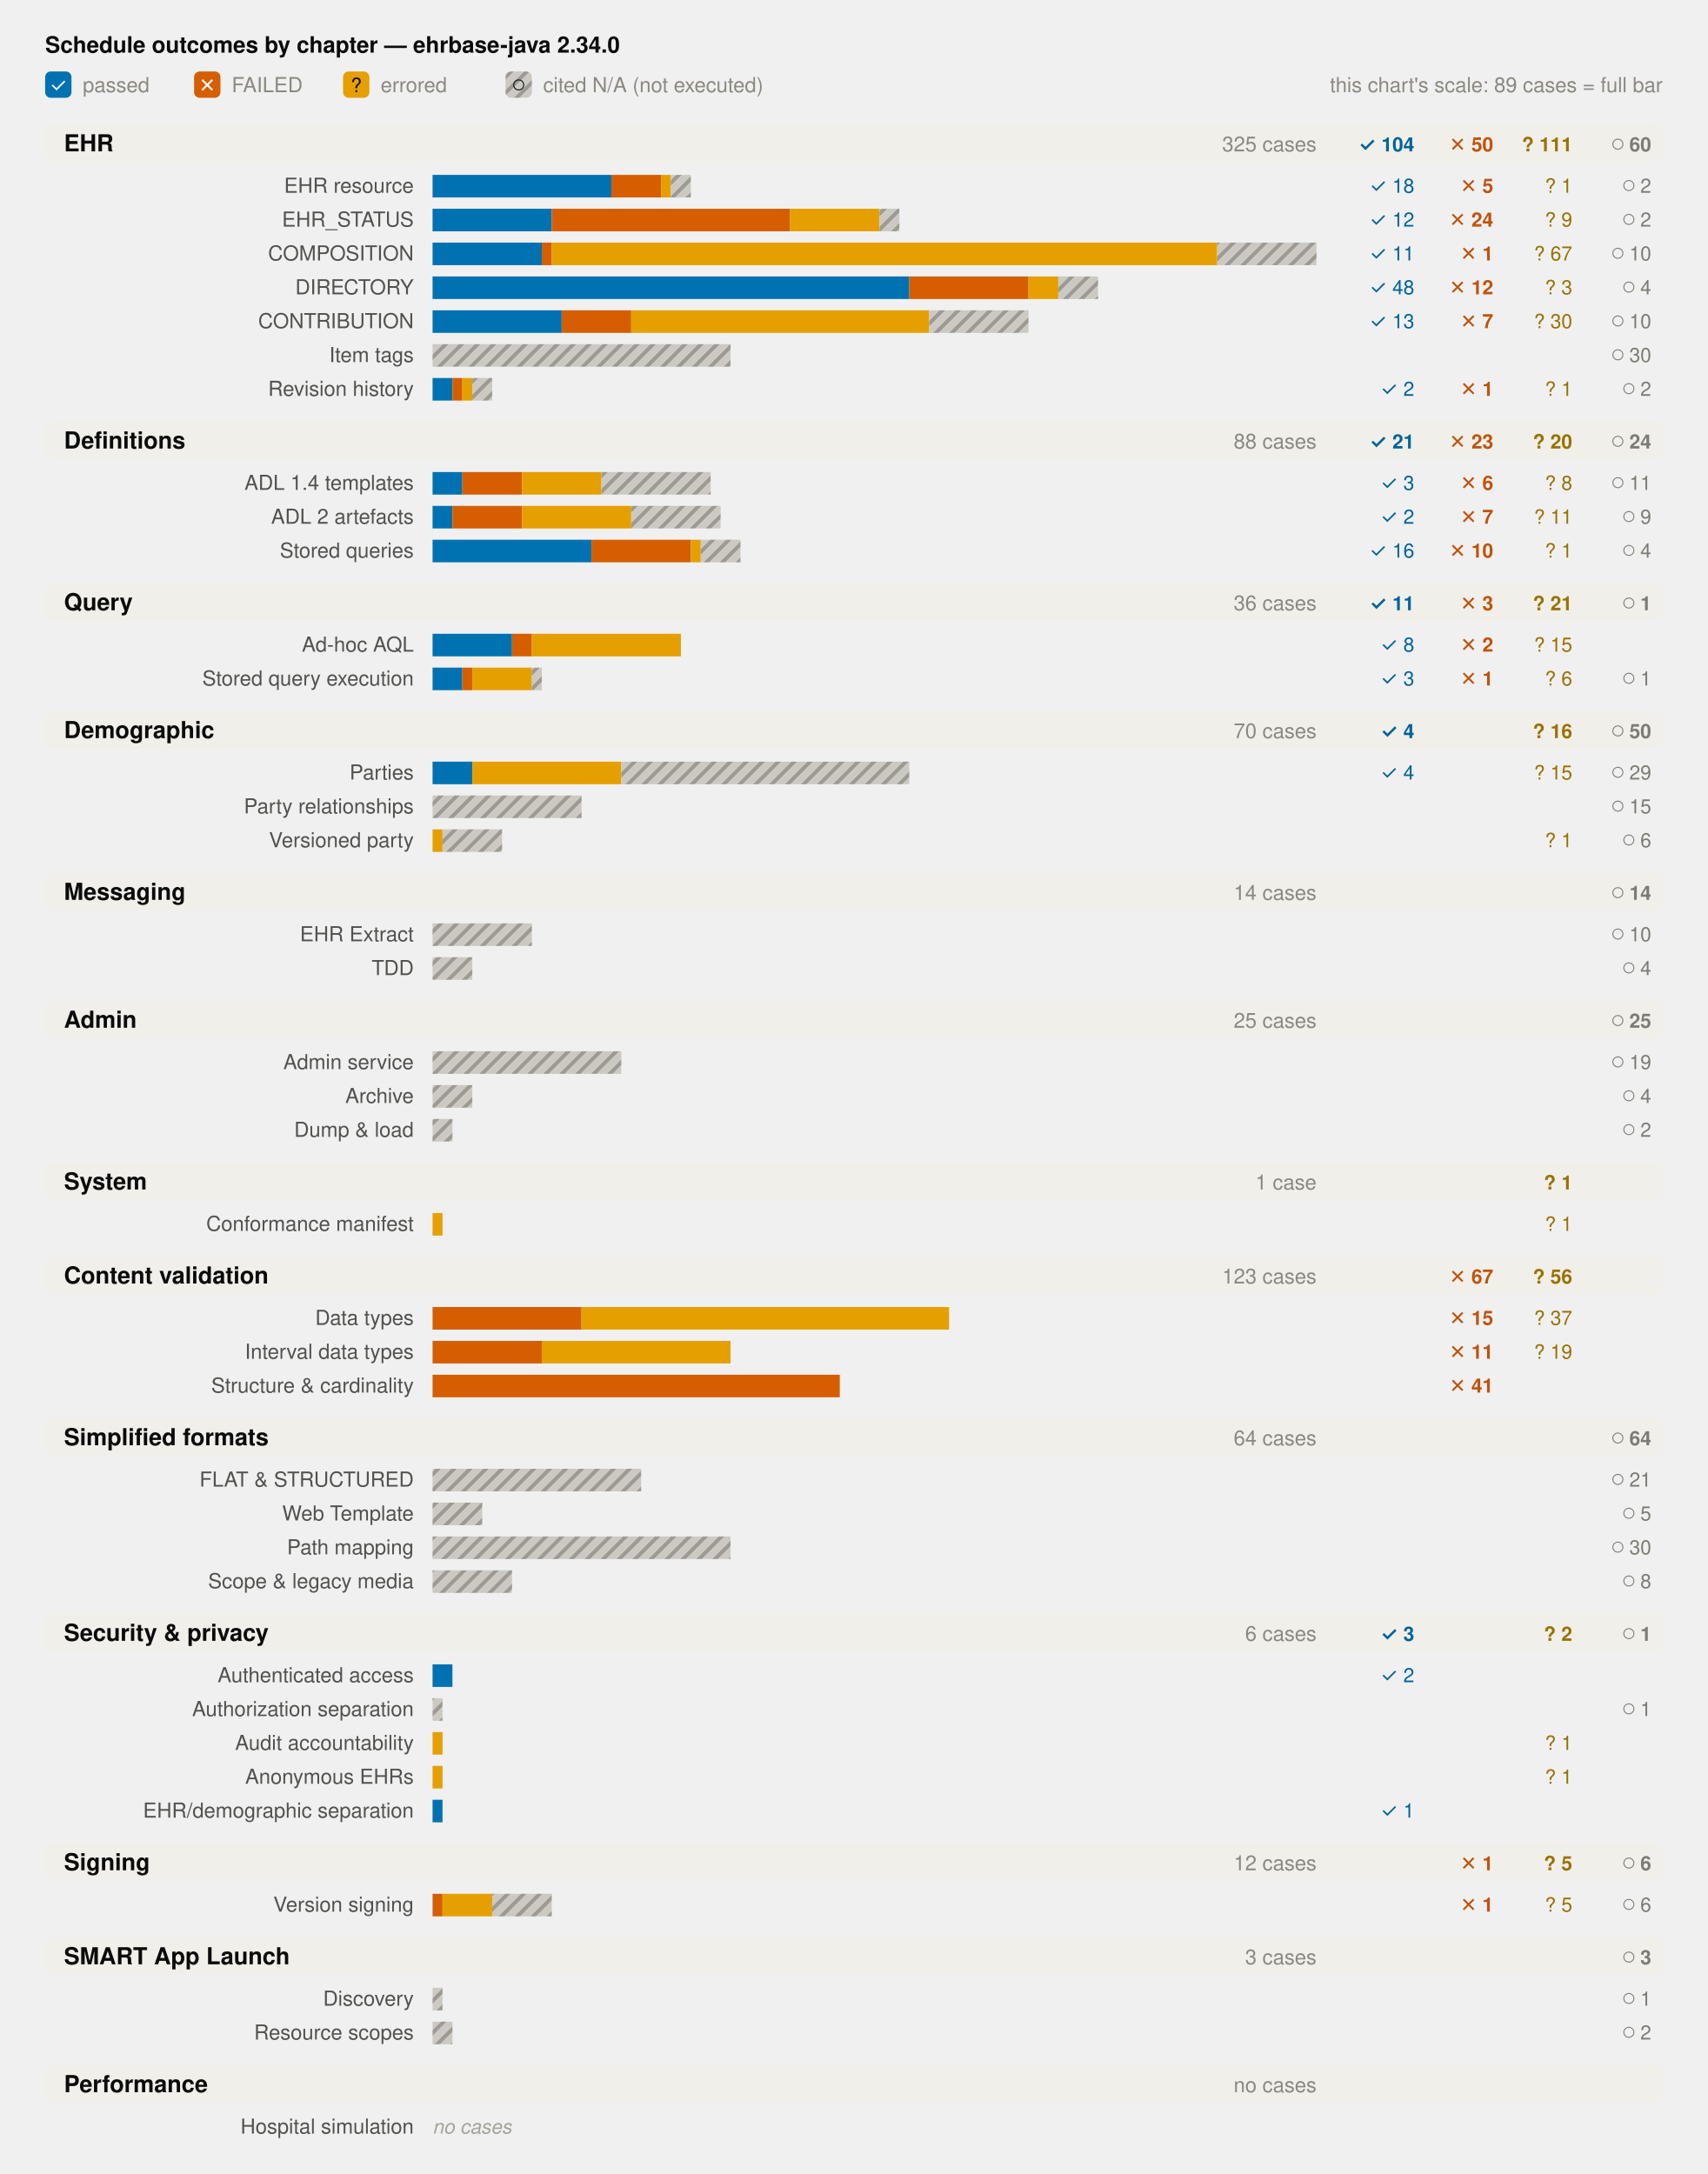
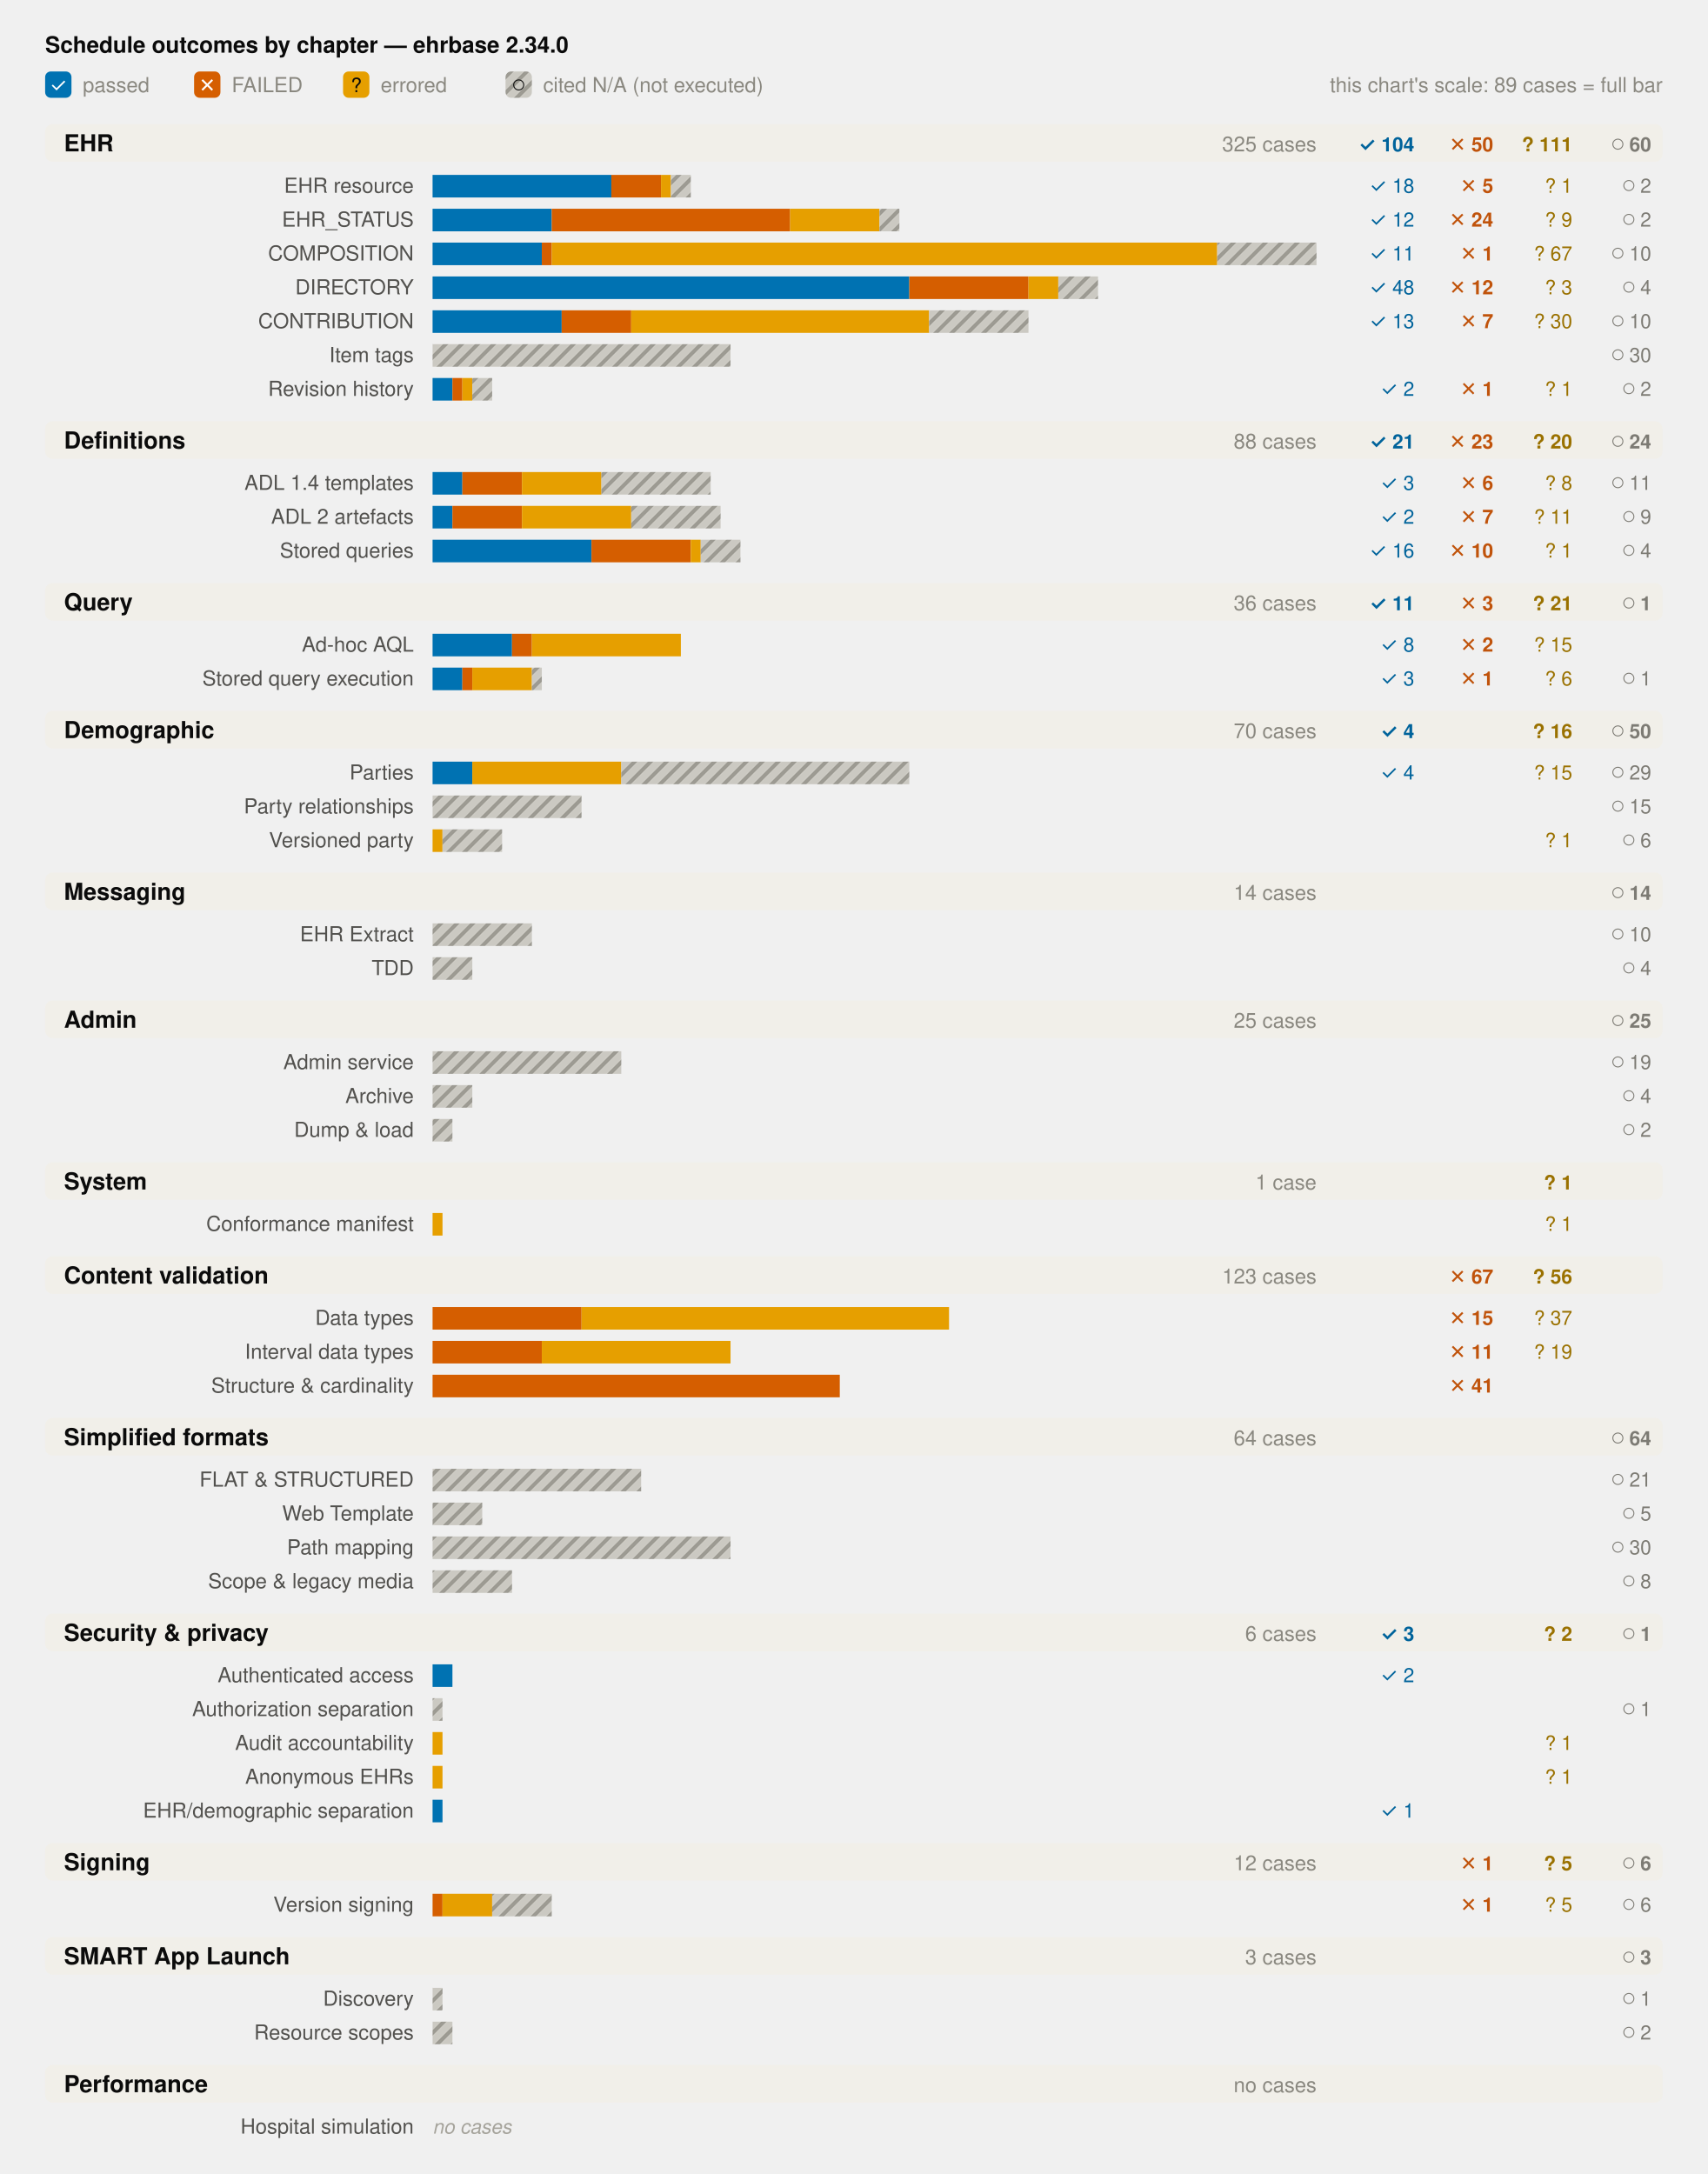
<svg xmlns="http://www.w3.org/2000/svg" viewBox="0 0 908 1156" width="908" height="1156" role="img">
  <style>
text { fill: #52514e; font: 12px -apple-system, 'Segoe UI', Helvetica, Arial, sans-serif; }
.title { fill: #0b0b0b; font-weight: 600; }
.muted { fill: #8a8880; font-size: 11px; }
.grid { stroke: #e4e2dd; stroke-width: 1; }
.cell-label { fill: #ffffff; font-size: 11px; }
.cell-label-dim { fill: #0b0b0b; font-size: 11px; }
.ev-passed { fill: #0072b2; }
.ev-failed { fill: #d55e00; }
.ev-inconclusive { fill: #e69f00; }
.ev-not-evidenced { fill: #cbc9c2; }
.cell-required { stroke: #52514e; stroke-width: 1.2; }
.cell-optional { stroke: #cbc9c2; stroke-width: 1; stroke-dasharray: 3 2; }
.bar-passed { fill: #0072b2; }
.bar-failed { fill: #d55e00; }
.bar-errored { fill: #e69f00; }
.bar-na { fill: #cbc9c2; }
.seg-label { fill: #ffffff; font-size: 10.5px; }
.seg-label-dim { fill: #0b0b0b; font-size: 10.5px; }
@media (prefers-color-scheme: dark) {
text { fill: #c3c2b7; }
.title { fill: #ffffff; }
.muted { fill: #8f8e85; }
.grid { stroke: #3a3a38; }
.cell-label { fill: #ffffff; }
.cell-label-dim { fill: #e8e6e0; }
.ev-passed { fill: #3987e5; }
.ev-failed { fill: #e5484d; }
.ev-inconclusive { fill: #f5a623; }
.ev-not-evidenced { fill: #4a4a47; }
.cell-required { stroke: #c3c2b7; }
.cell-optional { stroke: #4a4a47; }
.bar-passed { fill: #3987e5; }
.bar-failed { fill: #e5484d; }
.bar-errored { fill: #d9a514; }
.bar-na { fill: #4a4a47; }
.seg-label-dim { fill: #e8e6e0; }
}
</style>
  <style>
.chap-row { fill: #f1efe9; }
.chap-name { fill: #0b0b0b; font-size: 12.5px; font-weight: 600; }
.band-label { fill: #52514e; font-size: 11px; }
.band-empty { fill: #a5a39b; font-size: 10.5px; font-style: italic; }
.count { font-size: 10.5px; }
.count-strong { font-weight: 600; }
.count-passed { fill: #00639b; }
.count-failed { fill: #c0530b; font-weight: 600; }
.count-errored { fill: #9a7100; }
.count-na { fill: #7d7b74; }
.na-line { stroke: #9d9b93; stroke-width: 2; }
@media (prefers-color-scheme: dark) {
.chap-row { fill: #2b2b29; }
.chap-name { fill: #ffffff; }
.band-label { fill: #c3c2b7; }
.band-empty { fill: #6f6e68; }
.count-passed { fill: #4f97ee; }
.count-failed { fill: #f2696d; }
.count-errored { fill: #d9a514; }
.count-na { fill: #8f8e85; }
.na-line { stroke: #6d6d69; }
}
</style>
  <defs>
    <pattern id="na-hatch" width="6" height="6" patternUnits="userSpaceOnUse" patternTransform="rotate(45)">
      <rect width="6" height="6" class="bar-na" />
      <line x1="3" y1="0" x2="3" y2="6" class="na-line" />
    </pattern>
  </defs>
-   <text x="24" y="28" class="title">Schedule outcomes by chapter — ehrbase-java 2.34.0</text>
+   <text x="24" y="28" class="title">Schedule outcomes by chapter — ehrbase 2.34.0</text>
  <rect x="24" y="38" width="14" height="14" rx="3" class="bar-passed" />
  <text x="31" y="49" class="seg-label" text-anchor="middle">✓</text>
  <text x="44" y="49" class="muted">passed</text>
  <rect x="103.2" y="38" width="14" height="14" rx="3" class="bar-failed" />
  <text x="110.2" y="49" class="seg-label" text-anchor="middle">✕</text>
  <text x="123.2" y="49" class="muted">FAILED</text>
  <rect x="182.4" y="38" width="14" height="14" rx="3" class="bar-errored" />
  <text x="189.4" y="49" class="seg-label-dim" text-anchor="middle">?</text>
  <text x="202.4" y="49" class="muted">errored</text>
  <rect x="268.8" y="38" width="14" height="14" rx="3" fill="url(#na-hatch)" />
  <text x="275.8" y="49" class="seg-label-dim" text-anchor="middle">○</text>
  <text x="288.8" y="49" class="muted">cited N/A (not executed)</text>
  <text x="884" y="49" class="muted" text-anchor="end">this chart's scale: 89 cases = full bar</text>
  <rect x="24" y="66" width="860" height="20" rx="4" class="chap-row" />
  <text x="34" y="80.5" class="chap-name">EHR</text>
  <text x="700" y="80.5" class="muted" text-anchor="end">325 cases</text>
  <text x="752" y="80.5" class="count count-passed count-strong" text-anchor="end">✓ 104</text>
  <text x="794" y="80.5" class="count count-failed count-strong" text-anchor="end">✕ 50</text>
  <text x="836" y="80.5" class="count count-errored count-strong" text-anchor="end">? 111</text>
  <text x="878" y="80.5" class="count count-na count-strong" text-anchor="end">○ 60</text>
  <text x="220" y="102.5" class="band-label" text-anchor="end">EHR resource</text>
  <rect x="230" y="93" width="95.056" height="12" class="bar-passed" />
  <rect x="325.056" y="93" width="26.404" height="12" class="bar-failed" />
  <rect x="351.461" y="93" width="5.281" height="12" class="bar-errored" />
  <rect x="356.742" y="93" width="10.562" height="12" fill="url(#na-hatch)" />
  <text x="752" y="102.5" class="count count-passed" text-anchor="end">✓ 18</text>
  <text x="794" y="102.5" class="count count-failed" text-anchor="end">✕ 5</text>
  <text x="836" y="102.5" class="count count-errored" text-anchor="end">? 1</text>
  <text x="878" y="102.5" class="count count-na" text-anchor="end">○ 2</text>
  <text x="220" y="120.5" class="band-label" text-anchor="end">EHR_STATUS</text>
  <rect x="230" y="111" width="63.371" height="12" class="bar-passed" />
  <rect x="293.371" y="111" width="126.742" height="12" class="bar-failed" />
  <rect x="420.112" y="111" width="47.528" height="12" class="bar-errored" />
  <rect x="467.64" y="111" width="10.562" height="12" fill="url(#na-hatch)" />
  <text x="752" y="120.5" class="count count-passed" text-anchor="end">✓ 12</text>
  <text x="794" y="120.5" class="count count-failed" text-anchor="end">✕ 24</text>
  <text x="836" y="120.5" class="count count-errored" text-anchor="end">? 9</text>
  <text x="878" y="120.5" class="count count-na" text-anchor="end">○ 2</text>
  <text x="220" y="138.5" class="band-label" text-anchor="end">COMPOSITION</text>
  <rect x="230" y="129" width="58.09" height="12" class="bar-passed" />
  <rect x="288.09" y="129" width="5.281" height="12" class="bar-failed" />
  <rect x="293.371" y="129" width="353.82" height="12" class="bar-errored" />
  <rect x="647.191" y="129" width="52.809" height="12" fill="url(#na-hatch)" />
  <text x="752" y="138.5" class="count count-passed" text-anchor="end">✓ 11</text>
  <text x="794" y="138.5" class="count count-failed" text-anchor="end">✕ 1</text>
  <text x="836" y="138.5" class="count count-errored" text-anchor="end">? 67</text>
  <text x="878" y="138.5" class="count count-na" text-anchor="end">○ 10</text>
  <text x="220" y="156.5" class="band-label" text-anchor="end">DIRECTORY</text>
  <rect x="230" y="147" width="253.483" height="12" class="bar-passed" />
  <rect x="483.483" y="147" width="63.371" height="12" class="bar-failed" />
  <rect x="546.854" y="147" width="15.843" height="12" class="bar-errored" />
  <rect x="562.697" y="147" width="21.124" height="12" fill="url(#na-hatch)" />
  <text x="752" y="156.5" class="count count-passed" text-anchor="end">✓ 48</text>
  <text x="794" y="156.5" class="count count-failed" text-anchor="end">✕ 12</text>
  <text x="836" y="156.5" class="count count-errored" text-anchor="end">? 3</text>
  <text x="878" y="156.5" class="count count-na" text-anchor="end">○ 4</text>
  <text x="220" y="174.5" class="band-label" text-anchor="end">CONTRIBUTION</text>
  <rect x="230" y="165" width="68.652" height="12" class="bar-passed" />
  <rect x="298.652" y="165" width="36.966" height="12" class="bar-failed" />
  <rect x="335.618" y="165" width="158.427" height="12" class="bar-errored" />
  <rect x="494.045" y="165" width="52.809" height="12" fill="url(#na-hatch)" />
  <text x="752" y="174.5" class="count count-passed" text-anchor="end">✓ 13</text>
  <text x="794" y="174.5" class="count count-failed" text-anchor="end">✕ 7</text>
  <text x="836" y="174.5" class="count count-errored" text-anchor="end">? 30</text>
  <text x="878" y="174.5" class="count count-na" text-anchor="end">○ 10</text>
  <text x="220" y="192.5" class="band-label" text-anchor="end">Item tags</text>
  <rect x="230" y="183" width="158.427" height="12" fill="url(#na-hatch)" />
  <text x="878" y="192.5" class="count count-na" text-anchor="end">○ 30</text>
  <text x="220" y="210.5" class="band-label" text-anchor="end">Revision history</text>
  <rect x="230" y="201" width="10.562" height="12" class="bar-passed" />
  <rect x="240.562" y="201" width="5.281" height="12" class="bar-failed" />
  <rect x="245.843" y="201" width="5.281" height="12" class="bar-errored" />
  <rect x="251.124" y="201" width="10.562" height="12" fill="url(#na-hatch)" />
  <text x="752" y="210.5" class="count count-passed" text-anchor="end">✓ 2</text>
  <text x="794" y="210.5" class="count count-failed" text-anchor="end">✕ 1</text>
  <text x="836" y="210.5" class="count count-errored" text-anchor="end">? 1</text>
  <text x="878" y="210.5" class="count count-na" text-anchor="end">○ 2</text>
  <rect x="24" y="224" width="860" height="20" rx="4" class="chap-row" />
  <text x="34" y="238.5" class="chap-name">Definitions</text>
  <text x="700" y="238.5" class="muted" text-anchor="end">88 cases</text>
  <text x="752" y="238.5" class="count count-passed count-strong" text-anchor="end">✓ 21</text>
  <text x="794" y="238.5" class="count count-failed count-strong" text-anchor="end">✕ 23</text>
  <text x="836" y="238.5" class="count count-errored count-strong" text-anchor="end">? 20</text>
  <text x="878" y="238.5" class="count count-na count-strong" text-anchor="end">○ 24</text>
  <text x="220" y="260.5" class="band-label" text-anchor="end">ADL 1.4 templates</text>
  <rect x="230" y="251" width="15.843" height="12" class="bar-passed" />
  <rect x="245.843" y="251" width="31.685" height="12" class="bar-failed" />
  <rect x="277.528" y="251" width="42.247" height="12" class="bar-errored" />
  <rect x="319.775" y="251" width="58.09" height="12" fill="url(#na-hatch)" />
  <text x="752" y="260.5" class="count count-passed" text-anchor="end">✓ 3</text>
  <text x="794" y="260.5" class="count count-failed" text-anchor="end">✕ 6</text>
  <text x="836" y="260.5" class="count count-errored" text-anchor="end">? 8</text>
  <text x="878" y="260.5" class="count count-na" text-anchor="end">○ 11</text>
  <text x="220" y="278.5" class="band-label" text-anchor="end">ADL 2 artefacts</text>
  <rect x="230" y="269" width="10.562" height="12" class="bar-passed" />
  <rect x="240.562" y="269" width="36.966" height="12" class="bar-failed" />
  <rect x="277.528" y="269" width="58.09" height="12" class="bar-errored" />
  <rect x="335.618" y="269" width="47.528" height="12" fill="url(#na-hatch)" />
  <text x="752" y="278.5" class="count count-passed" text-anchor="end">✓ 2</text>
  <text x="794" y="278.5" class="count count-failed" text-anchor="end">✕ 7</text>
  <text x="836" y="278.5" class="count count-errored" text-anchor="end">? 11</text>
  <text x="878" y="278.5" class="count count-na" text-anchor="end">○ 9</text>
  <text x="220" y="296.5" class="band-label" text-anchor="end">Stored queries</text>
  <rect x="230" y="287" width="84.494" height="12" class="bar-passed" />
  <rect x="314.494" y="287" width="52.809" height="12" class="bar-failed" />
  <rect x="367.303" y="287" width="5.281" height="12" class="bar-errored" />
  <rect x="372.584" y="287" width="21.124" height="12" fill="url(#na-hatch)" />
  <text x="752" y="296.5" class="count count-passed" text-anchor="end">✓ 16</text>
  <text x="794" y="296.5" class="count count-failed" text-anchor="end">✕ 10</text>
  <text x="836" y="296.5" class="count count-errored" text-anchor="end">? 1</text>
  <text x="878" y="296.5" class="count count-na" text-anchor="end">○ 4</text>
  <rect x="24" y="310" width="860" height="20" rx="4" class="chap-row" />
  <text x="34" y="324.5" class="chap-name">Query</text>
  <text x="700" y="324.5" class="muted" text-anchor="end">36 cases</text>
  <text x="752" y="324.5" class="count count-passed count-strong" text-anchor="end">✓ 11</text>
  <text x="794" y="324.5" class="count count-failed count-strong" text-anchor="end">✕ 3</text>
  <text x="836" y="324.5" class="count count-errored count-strong" text-anchor="end">? 21</text>
  <text x="878" y="324.5" class="count count-na count-strong" text-anchor="end">○ 1</text>
  <text x="220" y="346.5" class="band-label" text-anchor="end">Ad-hoc AQL</text>
  <rect x="230" y="337" width="42.247" height="12" class="bar-passed" />
  <rect x="272.247" y="337" width="10.562" height="12" class="bar-failed" />
  <rect x="282.809" y="337" width="79.213" height="12" class="bar-errored" />
  <text x="752" y="346.5" class="count count-passed" text-anchor="end">✓ 8</text>
  <text x="794" y="346.5" class="count count-failed" text-anchor="end">✕ 2</text>
  <text x="836" y="346.5" class="count count-errored" text-anchor="end">? 15</text>
  <text x="220" y="364.5" class="band-label" text-anchor="end">Stored query execution</text>
  <rect x="230" y="355" width="15.843" height="12" class="bar-passed" />
  <rect x="245.843" y="355" width="5.281" height="12" class="bar-failed" />
  <rect x="251.124" y="355" width="31.685" height="12" class="bar-errored" />
  <rect x="282.809" y="355" width="5.281" height="12" fill="url(#na-hatch)" />
  <text x="752" y="364.5" class="count count-passed" text-anchor="end">✓ 3</text>
  <text x="794" y="364.5" class="count count-failed" text-anchor="end">✕ 1</text>
  <text x="836" y="364.5" class="count count-errored" text-anchor="end">? 6</text>
  <text x="878" y="364.5" class="count count-na" text-anchor="end">○ 1</text>
  <rect x="24" y="378" width="860" height="20" rx="4" class="chap-row" />
  <text x="34" y="392.5" class="chap-name">Demographic</text>
  <text x="700" y="392.5" class="muted" text-anchor="end">70 cases</text>
  <text x="752" y="392.5" class="count count-passed count-strong" text-anchor="end">✓ 4</text>
  <text x="836" y="392.5" class="count count-errored count-strong" text-anchor="end">? 16</text>
  <text x="878" y="392.5" class="count count-na count-strong" text-anchor="end">○ 50</text>
  <text x="220" y="414.5" class="band-label" text-anchor="end">Parties</text>
  <rect x="230" y="405" width="21.124" height="12" class="bar-passed" />
  <rect x="251.124" y="405" width="79.213" height="12" class="bar-errored" />
  <rect x="330.337" y="405" width="153.146" height="12" fill="url(#na-hatch)" />
  <text x="752" y="414.5" class="count count-passed" text-anchor="end">✓ 4</text>
  <text x="836" y="414.5" class="count count-errored" text-anchor="end">? 15</text>
  <text x="878" y="414.5" class="count count-na" text-anchor="end">○ 29</text>
  <text x="220" y="432.5" class="band-label" text-anchor="end">Party relationships</text>
  <rect x="230" y="423" width="79.213" height="12" fill="url(#na-hatch)" />
  <text x="878" y="432.5" class="count count-na" text-anchor="end">○ 15</text>
  <text x="220" y="450.5" class="band-label" text-anchor="end">Versioned party</text>
  <rect x="230" y="441" width="5.281" height="12" class="bar-errored" />
  <rect x="235.281" y="441" width="31.685" height="12" fill="url(#na-hatch)" />
  <text x="836" y="450.5" class="count count-errored" text-anchor="end">? 1</text>
  <text x="878" y="450.5" class="count count-na" text-anchor="end">○ 6</text>
  <rect x="24" y="464" width="860" height="20" rx="4" class="chap-row" />
  <text x="34" y="478.5" class="chap-name">Messaging</text>
  <text x="700" y="478.5" class="muted" text-anchor="end">14 cases</text>
  <text x="878" y="478.5" class="count count-na count-strong" text-anchor="end">○ 14</text>
  <text x="220" y="500.5" class="band-label" text-anchor="end">EHR Extract</text>
  <rect x="230" y="491" width="52.809" height="12" fill="url(#na-hatch)" />
  <text x="878" y="500.5" class="count count-na" text-anchor="end">○ 10</text>
  <text x="220" y="518.5" class="band-label" text-anchor="end">TDD</text>
  <rect x="230" y="509" width="21.124" height="12" fill="url(#na-hatch)" />
  <text x="878" y="518.5" class="count count-na" text-anchor="end">○ 4</text>
  <rect x="24" y="532" width="860" height="20" rx="4" class="chap-row" />
  <text x="34" y="546.5" class="chap-name">Admin</text>
  <text x="700" y="546.5" class="muted" text-anchor="end">25 cases</text>
  <text x="878" y="546.5" class="count count-na count-strong" text-anchor="end">○ 25</text>
  <text x="220" y="568.5" class="band-label" text-anchor="end">Admin service</text>
  <rect x="230" y="559" width="100.337" height="12" fill="url(#na-hatch)" />
  <text x="878" y="568.5" class="count count-na" text-anchor="end">○ 19</text>
  <text x="220" y="586.5" class="band-label" text-anchor="end">Archive</text>
  <rect x="230" y="577" width="21.124" height="12" fill="url(#na-hatch)" />
  <text x="878" y="586.5" class="count count-na" text-anchor="end">○ 4</text>
  <text x="220" y="604.5" class="band-label" text-anchor="end">Dump &amp; load</text>
  <rect x="230" y="595" width="10.562" height="12" fill="url(#na-hatch)" />
  <text x="878" y="604.5" class="count count-na" text-anchor="end">○ 2</text>
  <rect x="24" y="618" width="860" height="20" rx="4" class="chap-row" />
  <text x="34" y="632.5" class="chap-name">System</text>
  <text x="700" y="632.5" class="muted" text-anchor="end">1 case</text>
  <text x="836" y="632.5" class="count count-errored count-strong" text-anchor="end">? 1</text>
  <text x="220" y="654.5" class="band-label" text-anchor="end">Conformance manifest</text>
  <rect x="230" y="645" width="5.281" height="12" class="bar-errored" />
  <text x="836" y="654.5" class="count count-errored" text-anchor="end">? 1</text>
  <rect x="24" y="668" width="860" height="20" rx="4" class="chap-row" />
  <text x="34" y="682.5" class="chap-name">Content validation</text>
  <text x="700" y="682.5" class="muted" text-anchor="end">123 cases</text>
  <text x="794" y="682.5" class="count count-failed count-strong" text-anchor="end">✕ 67</text>
  <text x="836" y="682.5" class="count count-errored count-strong" text-anchor="end">? 56</text>
  <text x="220" y="704.5" class="band-label" text-anchor="end">Data types</text>
  <rect x="230" y="695" width="79.213" height="12" class="bar-failed" />
  <rect x="309.213" y="695" width="195.393" height="12" class="bar-errored" />
  <text x="794" y="704.5" class="count count-failed" text-anchor="end">✕ 15</text>
  <text x="836" y="704.5" class="count count-errored" text-anchor="end">? 37</text>
  <text x="220" y="722.5" class="band-label" text-anchor="end">Interval data types</text>
  <rect x="230" y="713" width="58.09" height="12" class="bar-failed" />
  <rect x="288.09" y="713" width="100.337" height="12" class="bar-errored" />
  <text x="794" y="722.5" class="count count-failed" text-anchor="end">✕ 11</text>
  <text x="836" y="722.5" class="count count-errored" text-anchor="end">? 19</text>
  <text x="220" y="740.5" class="band-label" text-anchor="end">Structure &amp; cardinality</text>
  <rect x="230" y="731" width="216.517" height="12" class="bar-failed" />
  <text x="794" y="740.5" class="count count-failed" text-anchor="end">✕ 41</text>
  <rect x="24" y="754" width="860" height="20" rx="4" class="chap-row" />
  <text x="34" y="768.5" class="chap-name">Simplified formats</text>
  <text x="700" y="768.5" class="muted" text-anchor="end">64 cases</text>
  <text x="878" y="768.5" class="count count-na count-strong" text-anchor="end">○ 64</text>
  <text x="220" y="790.5" class="band-label" text-anchor="end">FLAT &amp; STRUCTURED</text>
  <rect x="230" y="781" width="110.899" height="12" fill="url(#na-hatch)" />
  <text x="878" y="790.5" class="count count-na" text-anchor="end">○ 21</text>
  <text x="220" y="808.5" class="band-label" text-anchor="end">Web Template</text>
  <rect x="230" y="799" width="26.404" height="12" fill="url(#na-hatch)" />
  <text x="878" y="808.5" class="count count-na" text-anchor="end">○ 5</text>
  <text x="220" y="826.5" class="band-label" text-anchor="end">Path mapping</text>
  <rect x="230" y="817" width="158.427" height="12" fill="url(#na-hatch)" />
  <text x="878" y="826.5" class="count count-na" text-anchor="end">○ 30</text>
  <text x="220" y="844.5" class="band-label" text-anchor="end">Scope &amp; legacy media</text>
  <rect x="230" y="835" width="42.247" height="12" fill="url(#na-hatch)" />
  <text x="878" y="844.5" class="count count-na" text-anchor="end">○ 8</text>
  <rect x="24" y="858" width="860" height="20" rx="4" class="chap-row" />
  <text x="34" y="872.5" class="chap-name">Security &amp; privacy</text>
  <text x="700" y="872.5" class="muted" text-anchor="end">6 cases</text>
  <text x="752" y="872.5" class="count count-passed count-strong" text-anchor="end">✓ 3</text>
  <text x="836" y="872.5" class="count count-errored count-strong" text-anchor="end">? 2</text>
  <text x="878" y="872.5" class="count count-na count-strong" text-anchor="end">○ 1</text>
  <text x="220" y="894.5" class="band-label" text-anchor="end">Authenticated access</text>
  <rect x="230" y="885" width="10.562" height="12" class="bar-passed" />
  <text x="752" y="894.5" class="count count-passed" text-anchor="end">✓ 2</text>
  <text x="220" y="912.5" class="band-label" text-anchor="end">Authorization separation</text>
  <rect x="230" y="903" width="5.281" height="12" fill="url(#na-hatch)" />
  <text x="878" y="912.5" class="count count-na" text-anchor="end">○ 1</text>
  <text x="220" y="930.5" class="band-label" text-anchor="end">Audit accountability</text>
  <rect x="230" y="921" width="5.281" height="12" class="bar-errored" />
  <text x="836" y="930.5" class="count count-errored" text-anchor="end">? 1</text>
  <text x="220" y="948.5" class="band-label" text-anchor="end">Anonymous EHRs</text>
  <rect x="230" y="939" width="5.281" height="12" class="bar-errored" />
  <text x="836" y="948.5" class="count count-errored" text-anchor="end">? 1</text>
  <text x="220" y="966.5" class="band-label" text-anchor="end">EHR/demographic separation</text>
  <rect x="230" y="957" width="5.281" height="12" class="bar-passed" />
  <text x="752" y="966.5" class="count count-passed" text-anchor="end">✓ 1</text>
  <rect x="24" y="980" width="860" height="20" rx="4" class="chap-row" />
  <text x="34" y="994.5" class="chap-name">Signing</text>
  <text x="700" y="994.5" class="muted" text-anchor="end">12 cases</text>
  <text x="794" y="994.5" class="count count-failed count-strong" text-anchor="end">✕ 1</text>
  <text x="836" y="994.5" class="count count-errored count-strong" text-anchor="end">? 5</text>
  <text x="878" y="994.5" class="count count-na count-strong" text-anchor="end">○ 6</text>
  <text x="220" y="1016.5" class="band-label" text-anchor="end">Version signing</text>
  <rect x="230" y="1007" width="5.281" height="12" class="bar-failed" />
  <rect x="235.281" y="1007" width="26.404" height="12" class="bar-errored" />
  <rect x="261.685" y="1007" width="31.685" height="12" fill="url(#na-hatch)" />
  <text x="794" y="1016.5" class="count count-failed" text-anchor="end">✕ 1</text>
  <text x="836" y="1016.5" class="count count-errored" text-anchor="end">? 5</text>
  <text x="878" y="1016.5" class="count count-na" text-anchor="end">○ 6</text>
  <rect x="24" y="1030" width="860" height="20" rx="4" class="chap-row" />
  <text x="34" y="1044.5" class="chap-name">SMART App Launch</text>
  <text x="700" y="1044.5" class="muted" text-anchor="end">3 cases</text>
  <text x="878" y="1044.5" class="count count-na count-strong" text-anchor="end">○ 3</text>
  <text x="220" y="1066.5" class="band-label" text-anchor="end">Discovery</text>
  <rect x="230" y="1057" width="5.281" height="12" fill="url(#na-hatch)" />
  <text x="878" y="1066.5" class="count count-na" text-anchor="end">○ 1</text>
  <text x="220" y="1084.5" class="band-label" text-anchor="end">Resource scopes</text>
  <rect x="230" y="1075" width="10.562" height="12" fill="url(#na-hatch)" />
  <text x="878" y="1084.5" class="count count-na" text-anchor="end">○ 2</text>
  <rect x="24" y="1098" width="860" height="20" rx="4" class="chap-row" />
  <text x="34" y="1112.5" class="chap-name">Performance</text>
  <text x="700" y="1112.5" class="muted" text-anchor="end">no cases</text>
  <text x="220" y="1134.5" class="band-label" text-anchor="end">Hospital simulation</text>
  <text x="230" y="1134.5" class="band-empty">no cases</text>
</svg>
